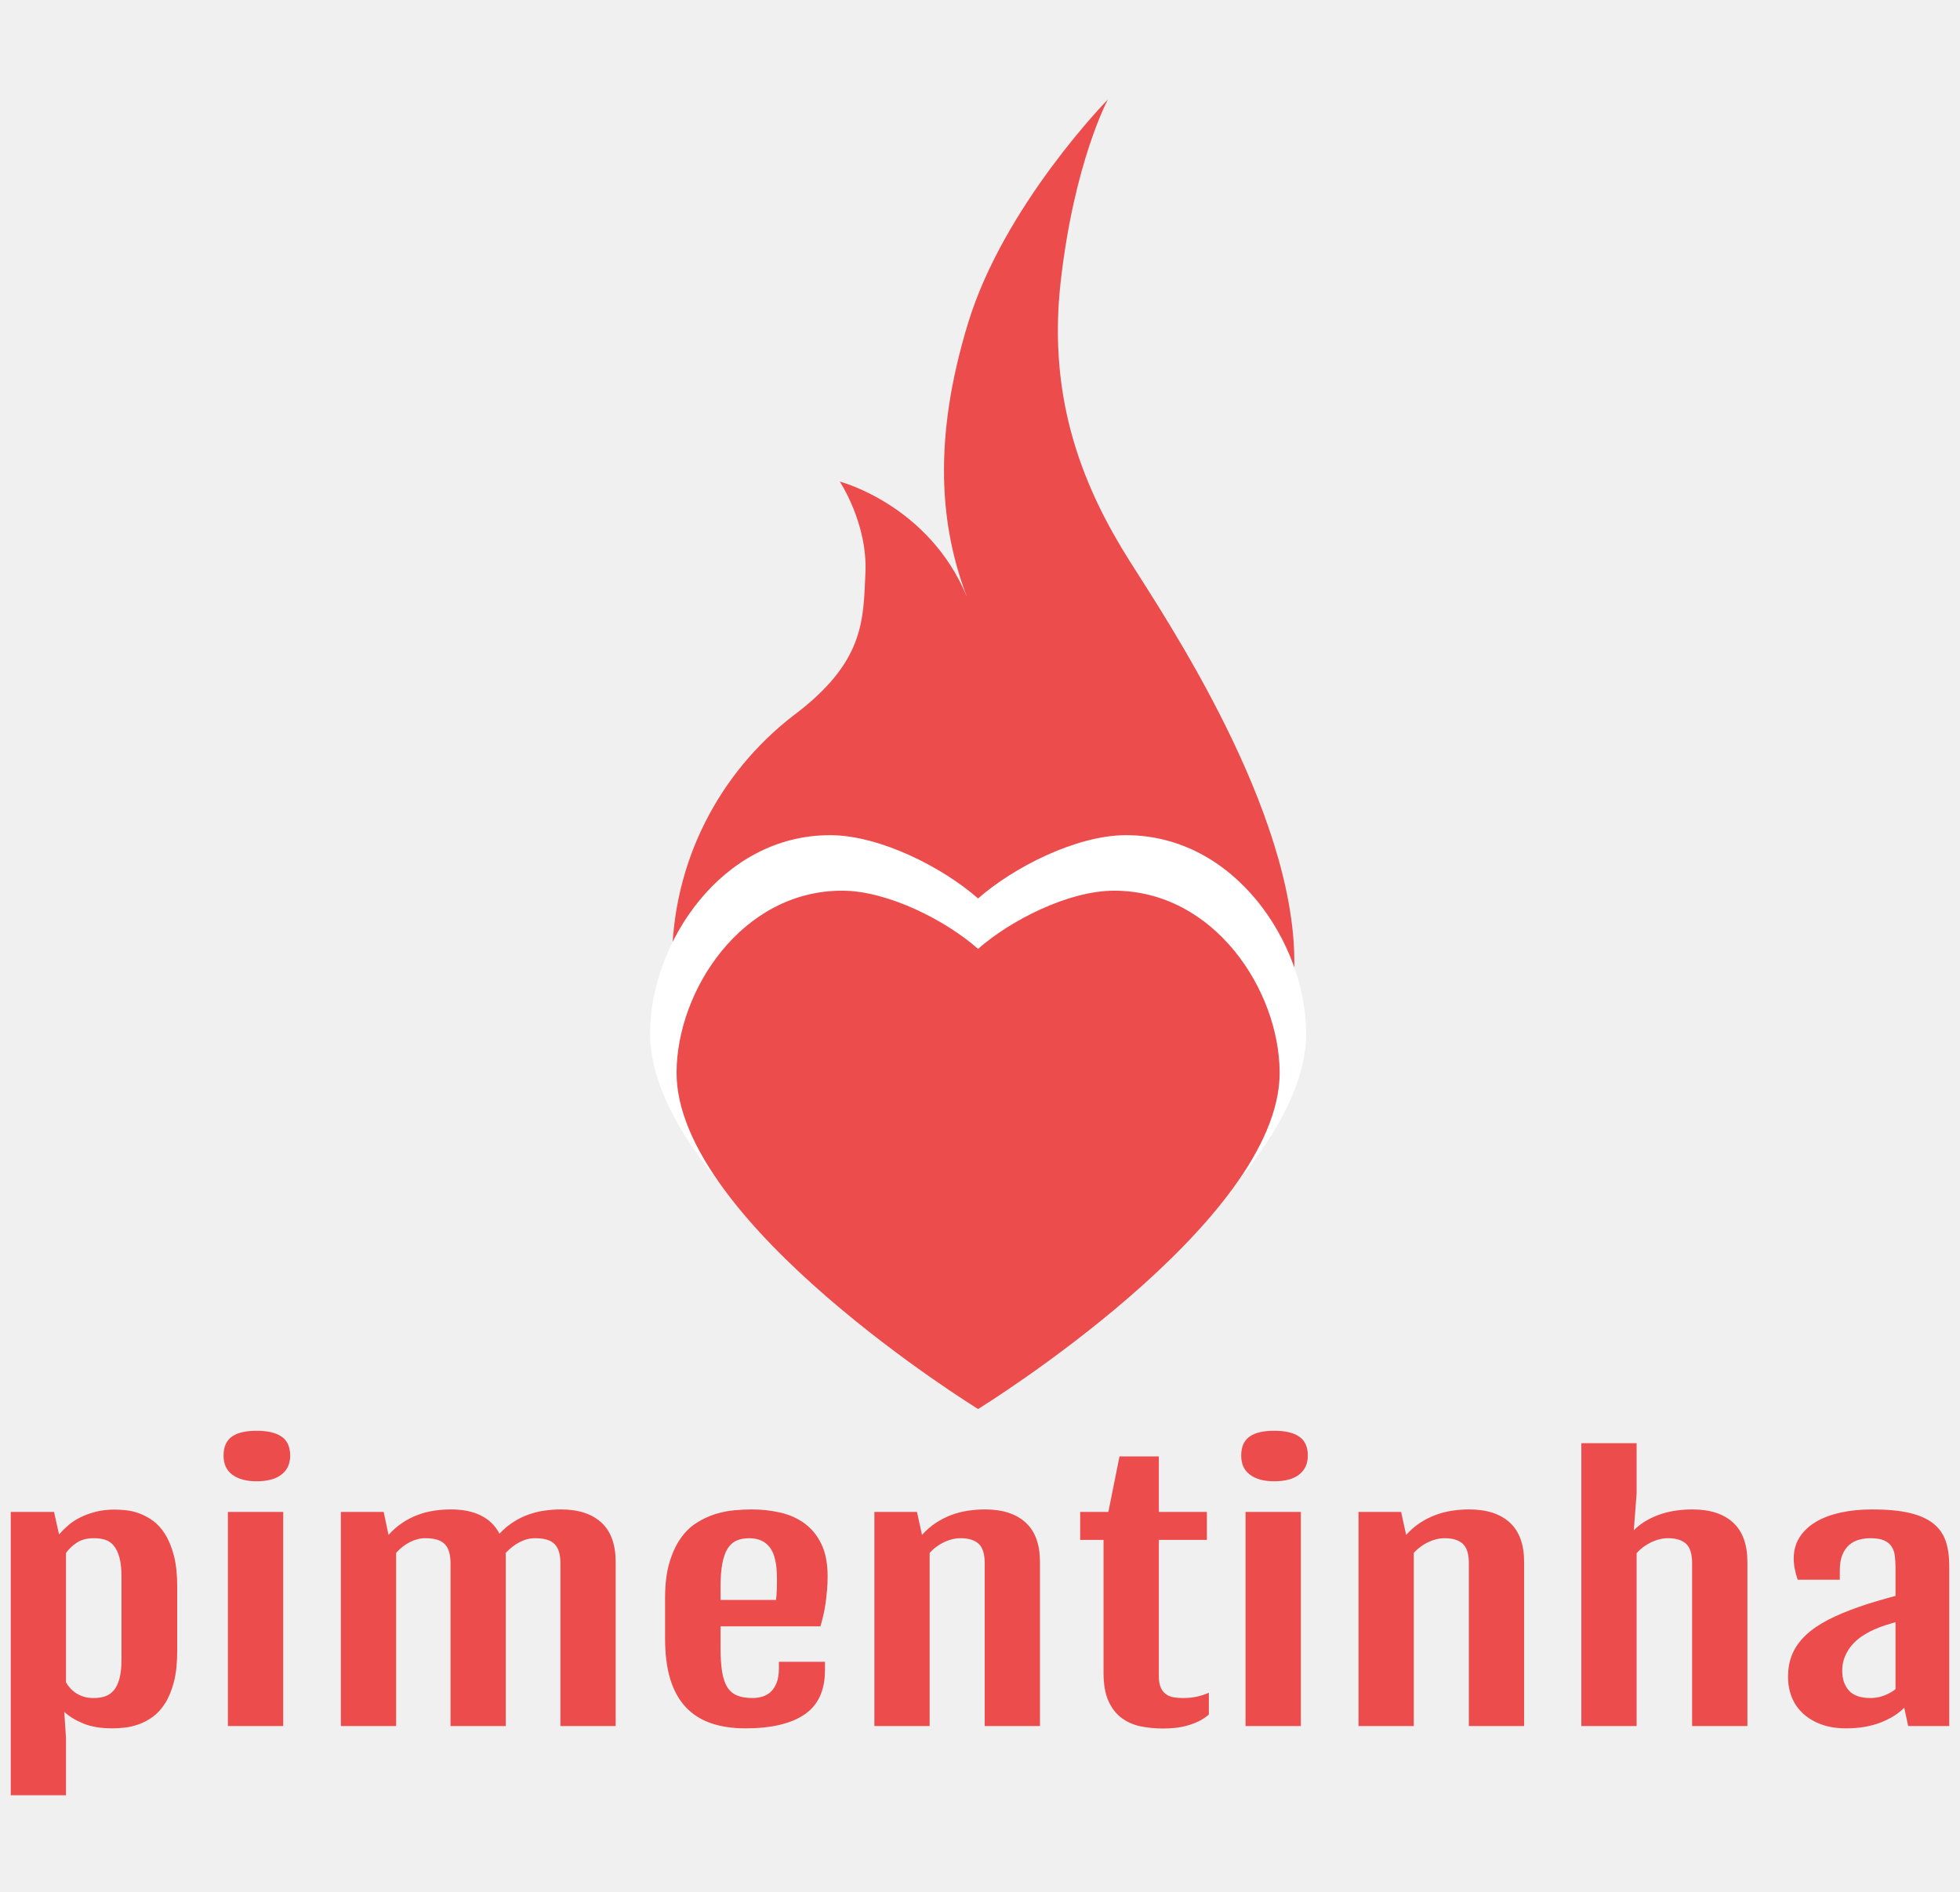
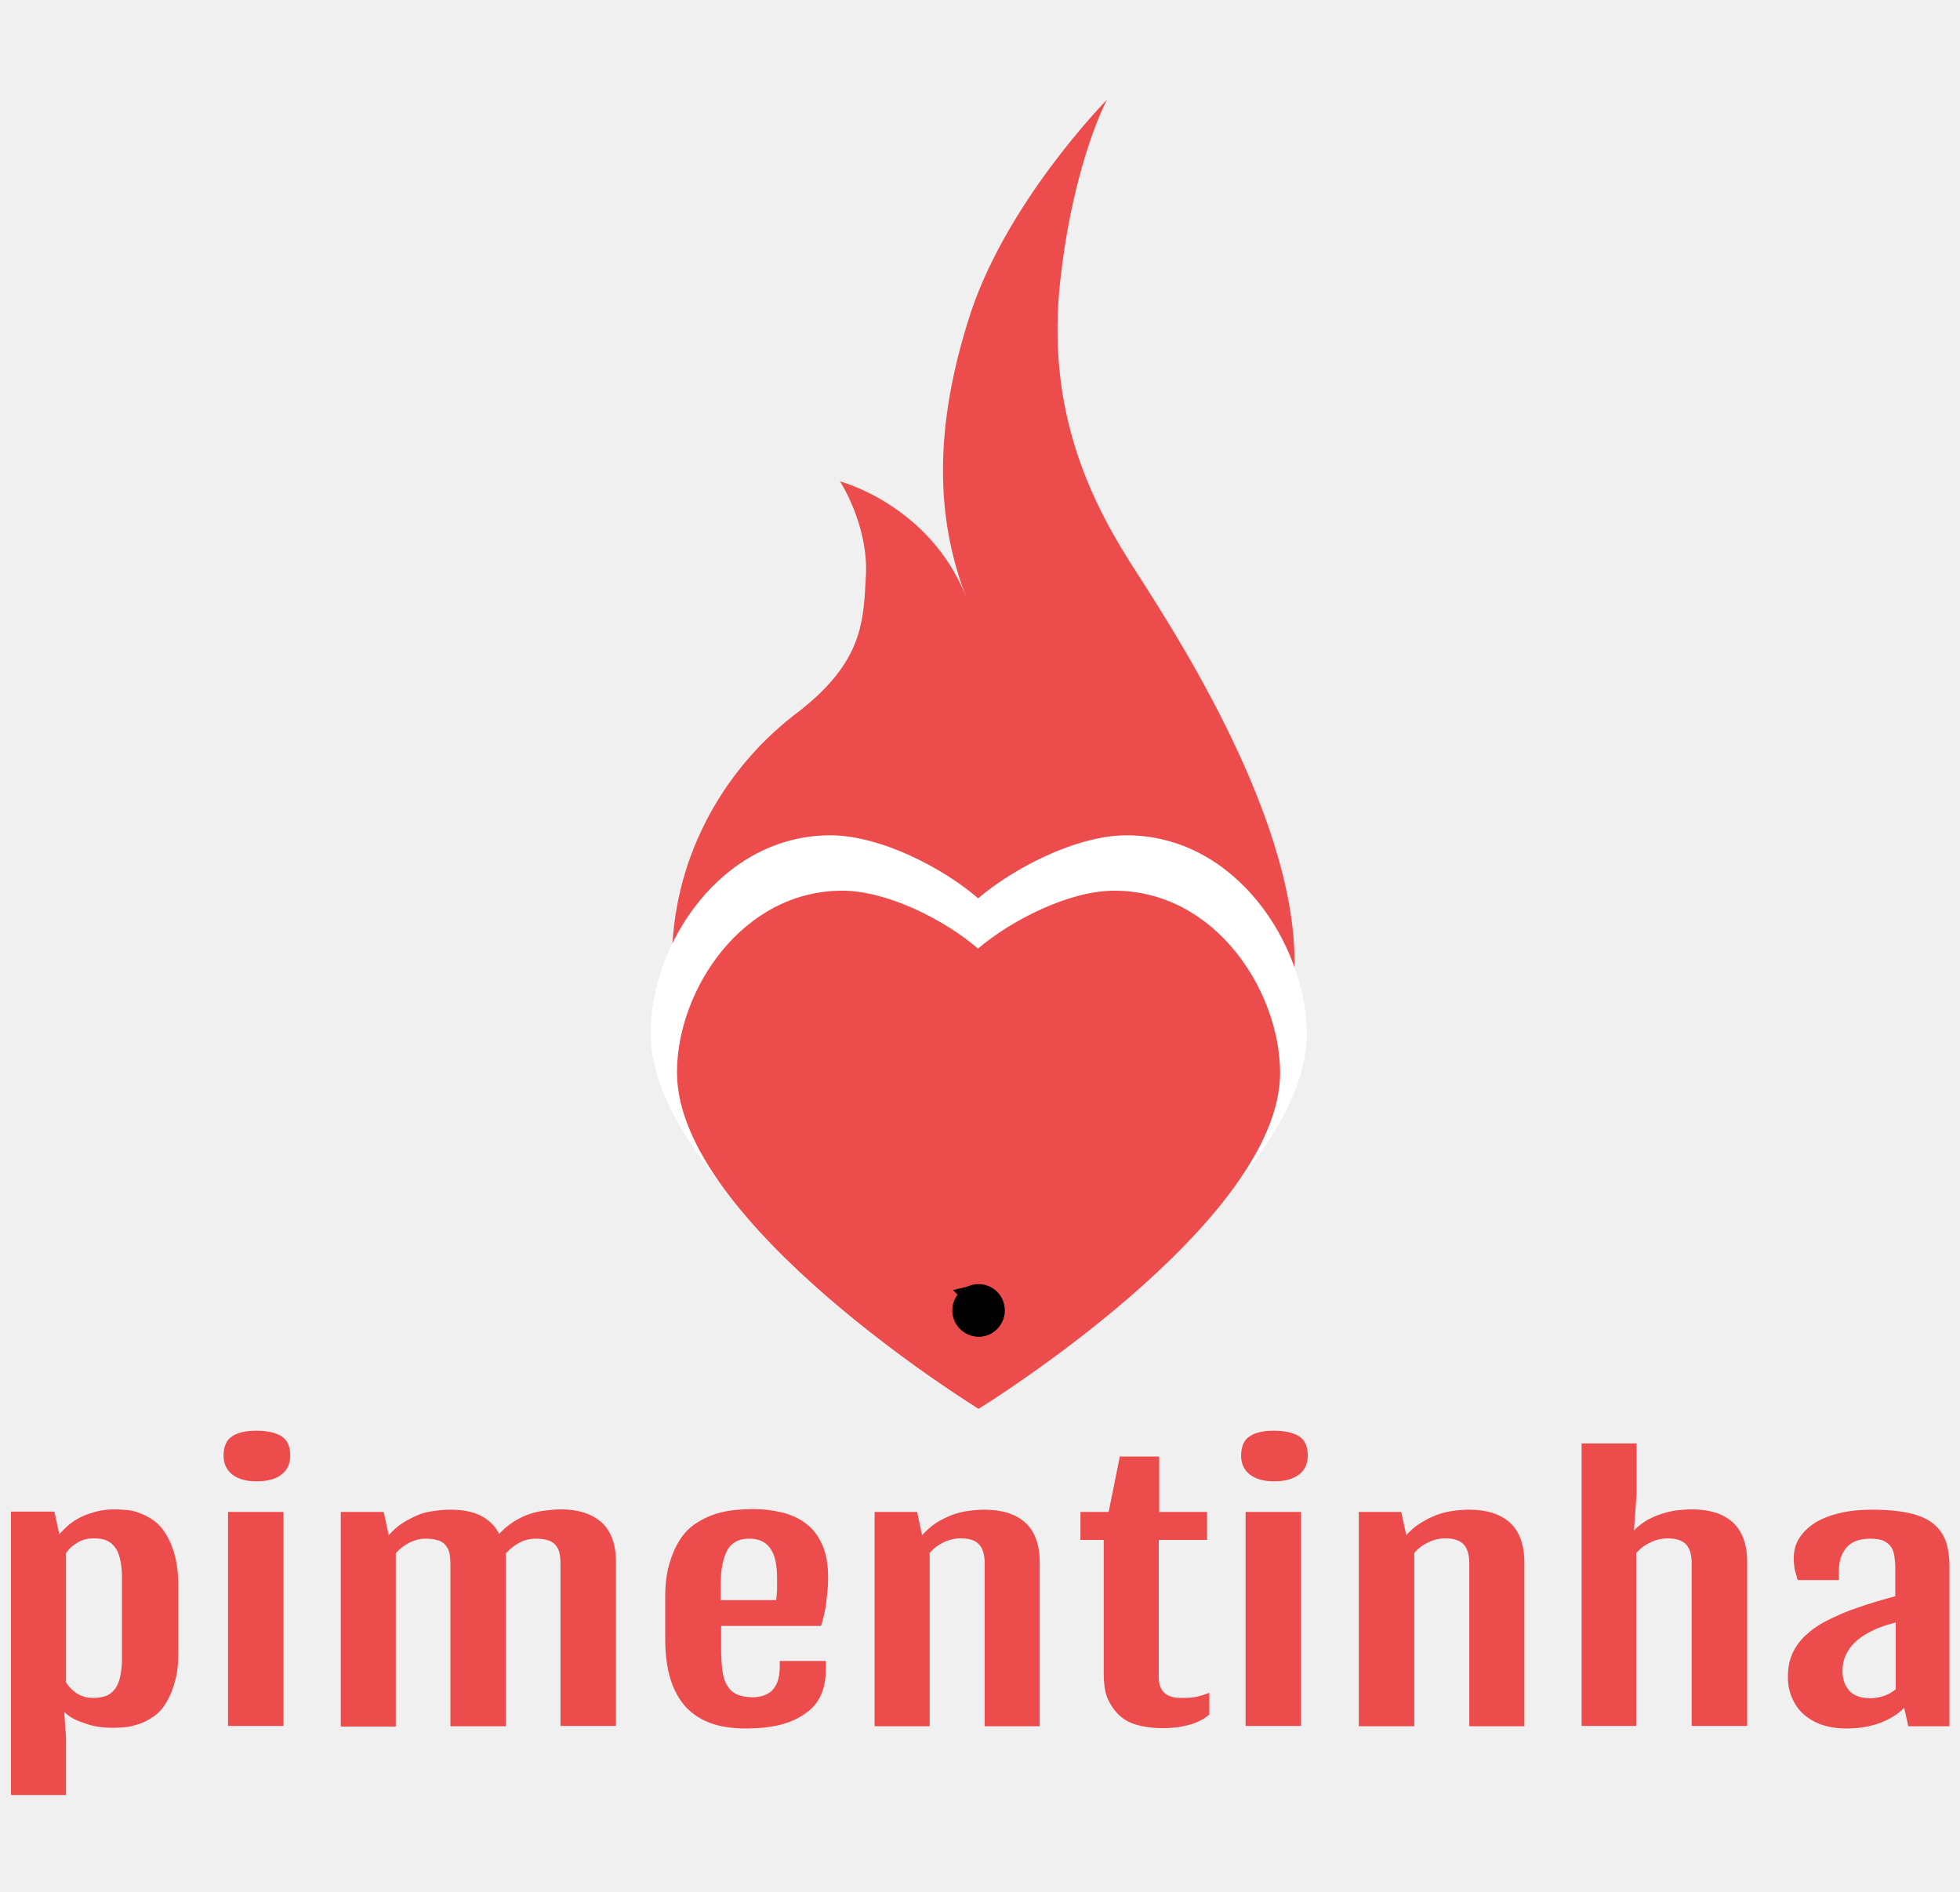
- <svg xmlns="http://www.w3.org/2000/svg" viewBox="220.906 -19.654 559.747 540.094">
-   <defs>
-     <linearGradient x1="0" y1="0.5" x2="1" y2="0.5" id="linearGradientSkkaztwtt1i1">
-       <stop offset="0" stop-color="#ec4c4c" />
-       <stop offset="1" stop-color="#ec4c4c" />
+ <svg xmlns="http://www.w3.org/2000/svg" version="1.1" id="Calque_1" x="0px" y="0px" viewBox="0 0 559.7 540.1" style="enable-background:new 0 0 559.7 540.1;" xml:space="preserve">
+   <style type="text/css">
+ 	.st0{fill:none;}
+ 	.st1{fill:url(#SVGID_1_);}
+ 	.st2{fill:url(#SVGID_2_);}
+ 	.st3{fill:url(#SVGID_3_);}
+ 	.st4{fill:url(#SVGID_4_);}
+ 	.st5{fill:none;stroke:#2390BB;stroke-width:2;}
+ 	.st6{stroke:#2390BB;}
+ 	.st7{fill:#FFFFFF;stroke:#2390BB;stroke-width:2;}
+ 	.st8{fill:none;stroke:#2390BB;}
+ 	.st9{fill:#FF0000;stroke:#2390BB;stroke-width:2;}
+ 	.st10{fill:#FFA500;stroke:#2390BB;stroke-width:2;}
+ 	.st11{opacity:0;}
+ 	.st12{display:none;fill:#2390BB;}
+ 	.st13{display:none;fill:#FFFFFF;}
+ </style>
+   <g transform="matrix(3.7196, 0, 0, 3.7196, 394.2289, -9.847237)">
+     <rect x="-59.4" y="5.3" class="st0" width="57" height="100" />
+     <g>
+       <linearGradient id="SVGID_1_" gradientUnits="userSpaceOnUse" x1="-69.429" y1="132.18" x2="-68.429" y2="132.18" gradientTransform="matrix(177.7223 0 0 -335.1777 12284.699 44359.016)">
+         <stop offset="0" style="stop-color:#EC4C4C" />
+         <stop offset="1" style="stop-color:#EC4C4C" />
+       </linearGradient>
+       <path class="st1" d="M-41.5,39.6c0,0,2.1,3.2,2,7c-0.2,3.7-0.1,6.9-5.6,11c-5.6,4.4-9.3,11.2-9.3,18.9c0,13.2,10.7,23.9,23.9,23.9    c13.2,0,23.9-10.7,23.9-23.9c0-11.7-9.9-26.4-12.7-30.8c-3.4-5.4-6.3-12.1-5.3-21.4c1-9.2,3.6-14,3.6-14s-8,8.1-10.7,17.1    c-2.8,9-2.2,15.7-0.1,21.1C-34.6,41.4-41.5,39.6-41.5,39.6z" />
+     </g>
+   </g>
+   <g transform="matrix(1.8738, 0, 0, 1.8738, 397.1764, 209.4645)">
+     <rect x="-117.9" y="10.5" class="st0" width="110" height="95" />
+     <g>
+       <linearGradient id="SVGID_2_" gradientUnits="userSpaceOnUse" x1="-139.338" y1="145.407" x2="-138.338" y2="145.407" gradientTransform="matrix(187.3806 0 0 -161.0287 25996.373 23473.223)">
+         <stop offset="0" style="stop-color:#FFFFFF" />
+         <stop offset="1" style="stop-color:#FFFFFF" />
+       </linearGradient>
+       <path class="st2" d="M-85.4,15.5c-16.6,0-27.4,16.5-27.4,30.1c-0.1,25,50,55.8,50,55.8s50.1-30.8,50-55.8    C-13,32-23.7,15.5-40.3,15.5c-7.6,0-17.2,5-22.6,9.6C-68.2,20.5-77.8,15.5-85.4,15.5L-85.4,15.5z" />
+     </g>
+   </g>
+   <g transform="matrix(1.7223, 0, 0, 1.7223, 405.513, 226.0751)">
+     <rect x="-128.3" y="11.4" class="st0" width="110" height="95" />
+     <g>
+       <linearGradient id="SVGID_3_" gradientUnits="userSpaceOnUse" x1="-156.533" y1="148.565" x2="-155.533" y2="148.565" gradientTransform="matrix(172.2306 0 0 -148.0093 26836.521 22048.434)">
+         <stop offset="0" style="stop-color:#EC4C4C" />
+         <stop offset="1" style="stop-color:#EC4C4C" />
+       </linearGradient>
+       <path class="st3" d="M-95.8,16.4c-16.6,0-27.4,16.5-27.4,30.1c-0.1,25,50,55.8,50,55.8s50.1-30.8,50-55.8    c-0.1-13.6-10.8-30.1-27.5-30.1c-7.6,0-17.2,5-22.6,9.6C-78.6,21.4-88.2,16.4-95.8,16.4L-95.8,16.4z" />
+     </g>
+   </g>
+   <g transform="matrix(1.2778, 0, 0, 0.9093, 500.8423, 387.5063)">
+     <path class="st0" d="M-395.9,127.3c203-1,243-1,446,0" />
+     <linearGradient id="SVGID_4_" gradientUnits="userSpaceOnUse" x1="-284.466" y1="103.98" x2="-283.466" y2="103.98" gradientTransform="matrix(553.6039 0 0 -104.0694 157091.953 10901.557)">
+       <stop offset="0" style="stop-color:#EC4C4C" />
+       <stop offset="1" style="stop-color:#EC4C4C" />
    </linearGradient>
-     <linearGradient x1="0" y1="0.5" x2="1" y2="0.5" id="linearGradientSkkaztwtt22v">
-       <stop offset="0" stop-color="#ffffff" />
-       <stop offset="1" stop-color="#ffffff" />
-     </linearGradient>
-     <linearGradient x1="0" y1="0.5" x2="1" y2="0.5" id="linearGradientSkkaztwtt23f">
-       <stop offset="0" stop-color="#ec4c4c" />
-       <stop offset="1" stop-color="#ec4c4c" />
-     </linearGradient>
-     <linearGradient x1="0" y1="0.5" x2="1" y2="0.5" id="linearGradientSkkaztwtt24l">
-       <stop offset="0" stop-color="#ec4c4c" />
-       <stop offset="1" stop-color="#ec4c4c" />
-     </linearGradient>
-   </defs>
-   <g style="cursor: move; opacity: 1;" class="svg-clip svg-visible" transform="matrix(3.7196, 0, 0, 3.7196, 394.2289, -9.847237)">
-     <rect x="0" y="0" width="57" height="100" fill="none" style="" class="svg-hitbox" />
-     <svg width="57.78" height="100.111" viewBox="19.45,0.107,57.78,100.111">
-       <g />
-       <g />
-       <g />
-       <g />
-       <g />
-       <g />
-       <g />
+     <path class="st4" d="M-377.6,111.4l0.4,8.2v17.9h-12.3v-89h9.7l1.1,7.1c0.6-0.9,1.2-1.8,2-2.8c0.8-0.9,1.7-1.8,2.7-2.5   c1-0.7,2.2-1.3,3.5-1.8c1.3-0.5,2.7-0.7,4.3-0.7l0,0c0.7,0,1.5,0.1,2.5,0.2c1,0.1,2,0.4,3,1c1,0.5,2.1,1.3,3.1,2.3   c1,1,1.9,2.4,2.7,4.2c0.8,1.8,1.5,4,2,6.7c0.5,2.7,0.8,5.9,0.8,9.7l0,0v20.4c0,3.8-0.2,7.1-0.8,9.7c-0.5,2.7-1.2,4.9-2,6.7   c-0.8,1.8-1.7,3.2-2.8,4.2c-1,1-2.1,1.8-3.2,2.3c-1.1,0.5-2.1,0.9-3.1,1c-1,0.1-1.9,0.2-2.6,0.2l0,0c-2.6,0-4.8-0.5-6.5-1.5   C-375.1,114.1-376.5,112.9-377.6,111.4L-377.6,111.4z M-377.2,61.5v40.6c0.3,0.7,0.6,1.3,1,1.8c0.4,0.6,0.8,1.1,1.3,1.6   c0.5,0.5,1.1,0.8,1.7,1.1c0.6,0.3,1.4,0.4,2.2,0.4l0,0c0.9,0,1.7-0.2,2.5-0.5c0.8-0.3,1.4-1,2-1.9c0.6-0.9,1-2.1,1.3-3.7   c0.3-1.6,0.5-3.7,0.5-6.2l0,0V69.1c0-2.5-0.2-4.6-0.5-6.1c-0.3-1.6-0.7-2.8-1.3-3.7c-0.5-0.9-1.2-1.5-1.9-1.9   c-0.7-0.3-1.6-0.5-2.5-0.5l0,0c-1.6,0-2.8,0.5-3.8,1.4C-375.8,59.2-376.6,60.3-377.2,61.5L-377.2,61.5z M-334.6,39L-334.6,39   c-2.3,0-4.1-0.7-5.4-2.1c-1.3-1.4-2-3.4-2-6l0,0c0-1.5,0.2-2.7,0.5-3.7s0.8-1.8,1.5-2.4c0.6-0.6,1.4-1,2.3-1.3   c0.9-0.3,2-0.4,3.1-0.4l0,0c2.4,0,4.3,0.6,5.6,1.8c1.3,1.2,1.9,3.2,1.9,6l0,0c0,2.5-0.6,4.5-1.9,5.9C-330.3,38.3-332.2,39-334.6,39   z M-341,115.9V48.6h12.4v67.2H-341z M-315.8,115.9V48.6h9.6l1.1,7.2v0.1c1-1.5,2-2.8,3.1-3.8c1.1-1,2.3-1.8,3.4-2.5   s2.4-1.1,3.7-1.3c1.3-0.3,2.5-0.4,3.7-0.4l0,0c2.6,0,4.9,0.6,6.7,1.9c1.8,1.3,3.2,3.2,4.1,5.7l0,0c1-1.5,2-2.7,3.1-3.7   c1.1-1,2.2-1.8,3.4-2.4c1.2-0.6,2.4-1,3.6-1.2c1.2-0.2,2.4-0.4,3.7-0.4l0,0c3.9,0,6.9,1.4,9.1,4.1c2.1,2.7,3.2,6.9,3.2,12.4l0,0   v51.5h-12.4V64.8c0-1.5-0.1-2.7-0.3-3.7c-0.2-1-0.6-1.8-1-2.4c-0.5-0.6-1-1.1-1.8-1.3c-0.7-0.3-1.6-0.4-2.6-0.4l0,0   c-1.1,0-2.3,0.4-3.4,1.2c-1.1,0.8-2.2,2-3.1,3.4l0,0c0,0.3,0,0.6,0,0.9c0,0.3,0,0.6,0,0.9l0,0v52.5h-12.4V64.8   c0-1.5-0.1-2.7-0.3-3.7c-0.2-1-0.6-1.8-1-2.4c-0.5-0.6-1-1.1-1.8-1.3c-0.7-0.3-1.6-0.4-2.6-0.4l0,0c-1.1,0-2.2,0.4-3.4,1.2   c-1.1,0.8-2.2,1.9-3.1,3.4l0,0v54.4H-315.8z M-225.3,116.6L-225.3,116.6c-2.9,0-5.5-0.5-7.7-1.6c-2.2-1.1-4.1-2.8-5.6-5   c-1.5-2.3-2.7-5.2-3.5-8.8c-0.8-3.6-1.2-7.9-1.2-12.9l0,0V75.6c0-4.3,0.3-7.9,1-11c0.6-3,1.5-5.6,2.5-7.7c1-2.1,2.2-3.7,3.6-4.9   c1.3-1.2,2.7-2.1,4.2-2.8c1.4-0.6,2.9-1,4.3-1.2c1.4-0.2,2.7-0.3,3.9-0.3l0,0c2.2,0,4.3,0.3,6.4,1c2.1,0.7,3.9,1.8,5.4,3.4   c1.6,1.6,2.8,3.8,3.7,6.5c0.9,2.7,1.4,6.1,1.4,10.1l0,0c0,1.4,0,2.8-0.1,4.2c-0.1,1.4-0.2,2.8-0.3,4.1c-0.1,1.4-0.3,2.7-0.5,3.9   c-0.2,1.3-0.4,2.4-0.7,3.5l0,0h-22.3v6.8c0,2.9,0.1,5.4,0.3,7.4c0.2,2,0.6,3.6,1.2,4.8c0.5,1.2,1.3,2.1,2.2,2.6   c0.9,0.5,2.1,0.8,3.5,0.8l0,0c0.7,0,1.5-0.2,2.2-0.5c0.7-0.3,1.3-0.8,1.9-1.5c0.5-0.7,1-1.7,1.3-2.9c0.3-1.2,0.5-2.7,0.5-4.4l0,0   v-2.1h10.3v2.6c0,6.4-1.5,11-4.6,13.9C-215.2,115.2-219.6,116.6-225.3,116.6z M-230.9,76.3h12.4c0-0.4,0.1-0.8,0.1-1.4   c0-0.6,0.1-1.2,0.1-1.9c0-0.7,0-1.3,0-1.9c0-0.6,0-1.2,0-1.6l0,0c0-4.4-0.5-7.6-1.6-9.6c-1-2-2.6-2.9-4.6-2.9l0,0   c-1.1,0-2,0.2-2.8,0.8c-0.8,0.5-1.5,1.4-2,2.5c-0.5,1.2-0.9,2.8-1.2,4.7c-0.3,2-0.4,4.4-0.4,7.3l0,0V76.3z M-196.5,115.9V48.6h9.5   l1.1,7.2v0.1c1-1.5,2-2.8,3.1-3.8c1.1-1,2.3-1.8,3.5-2.5c1.2-0.6,2.4-1.1,3.7-1.3c1.3-0.3,2.5-0.4,3.7-0.4l0,0c3.9,0,7,1.4,9.1,4.1   c2.1,2.7,3.2,6.9,3.2,12.4l0,0v51.5h-12.3V64.8c0-3-0.5-5-1.4-6.2c-0.9-1.2-2.2-1.7-4-1.7l0,0c-1.2,0-2.5,0.4-3.7,1.2   c-1.2,0.8-2.3,1.9-3.2,3.4l0,0v54.4H-196.5z M-145.3,99.1V57.4h-5.2v-8.8h6.3l2.5-17.4h8.8v17.4h10.7v8.8H-133v42.8   c0,1.5,0.1,2.6,0.4,3.5c0.3,0.9,0.7,1.6,1.2,2.1c0.5,0.5,1.1,0.8,1.7,1c0.7,0.2,1.3,0.2,2.1,0.2l0,0c1.2,0,2.3-0.1,3.2-0.4   s1.8-0.7,2.7-1.2l0,0v6.8c-0.7,0.9-1.5,1.6-2.3,2.1c-0.8,0.6-1.7,1-2.6,1.3c-0.9,0.3-1.8,0.6-2.7,0.7c-0.9,0.1-1.8,0.2-2.7,0.2l0,0   c-1.7,0-3.4-0.2-5-0.7c-1.6-0.5-3-1.3-4.2-2.6c-1.2-1.3-2.2-3.1-3-5.3C-145,105.7-145.3,102.8-145.3,99.1L-145.3,99.1z M-107.2,39   L-107.2,39c-2.3,0-4.1-0.7-5.4-2.1c-1.3-1.4-2-3.4-2-6l0,0c0-1.5,0.2-2.7,0.5-3.7c0.3-1,0.8-1.8,1.5-2.4c0.6-0.6,1.4-1,2.3-1.3   c0.9-0.3,2-0.4,3.1-0.4l0,0c2.4,0,4.3,0.6,5.6,1.8c1.3,1.2,1.9,3.2,1.9,6l0,0c0,2.5-0.6,4.5-1.9,5.9S-104.7,39-107.2,39z    M-113.6,115.9V48.6h12.4v67.2H-113.6z M-88.3,115.9V48.6h9.5l1.1,7.2v0.1c1-1.5,2-2.8,3.2-3.8c1.1-1,2.3-1.8,3.5-2.5   c1.2-0.6,2.4-1.1,3.7-1.3c1.3-0.3,2.5-0.4,3.7-0.4l0,0c3.9,0,7,1.4,9.1,4.1c2.1,2.7,3.2,6.9,3.2,12.4l0,0v51.5h-12.3V64.8   c0-3-0.5-5-1.4-6.2s-2.3-1.7-4-1.7l0,0c-1.2,0-2.5,0.4-3.7,1.2c-1.2,0.8-2.3,1.9-3.2,3.4l0,0v54.4H-88.3z M-38.5,115.9V27.1h12.3   v15.8l-0.6,11.5c0.9-1.3,1.9-2.3,2.9-3.2c1.1-0.8,2.1-1.5,3.3-2c1.1-0.5,2.3-0.9,3.4-1.1c1.2-0.2,2.3-0.3,3.4-0.3l0,0   c3.9,0,7,1.4,9.1,4.1c2.1,2.7,3.2,6.9,3.2,12.4l0,0v51.5h-12.4V64.8c0-3-0.5-5-1.4-6.2c-0.9-1.2-2.3-1.7-4-1.7l0,0   c-1.2,0-2.5,0.4-3.7,1.2c-1.3,0.8-2.4,2-3.3,3.4l0,0v54.3H-38.5z M20.7,116.6L20.7,116.6c-2.1,0-3.9-0.4-5.6-1.2   c-1.6-0.8-3-2-4.1-3.4c-1.1-1.4-1.9-3.1-2.5-5.1c-0.6-2-0.9-4.1-0.9-6.4l0,0c0-2.8,0.3-5.2,1-7.4c0.7-2.2,1.7-4.1,3-5.8   c1.3-1.7,2.9-3.3,4.9-4.7c2-1.4,4.2-2.8,6.8-4l0,0c1.2-0.6,2.6-1.2,4.2-1.9c1.5-0.6,2.9-1.2,4.1-1.6l0,0v-8.9   c0-1.3-0.1-2.5-0.2-3.6c-0.1-1.1-0.3-2.1-0.7-2.9c-0.4-0.8-0.9-1.5-1.7-2c-0.7-0.5-1.8-0.7-3.1-0.7l0,0c-0.9,0-1.7,0.2-2.6,0.5   c-0.8,0.3-1.6,0.9-2.2,1.7c-0.6,0.8-1.1,1.8-1.5,3.1c-0.4,1.3-0.6,2.9-0.6,4.8l0,0v2.9H9.8c-0.3-1.3-0.5-2.4-0.7-3.5   c-0.1-1.1-0.2-2.1-0.2-3.2l0,0c0-2.5,0.4-4.7,1.3-6.6c0.9-1.9,2.1-3.5,3.6-4.8c1.5-1.3,3.4-2.3,5.6-3c2.1-0.7,4.5-1,7.1-1l0,0   c3.3,0,6.1,0.4,8.3,1.1c2.2,0.7,4,1.8,5.3,3.3c1.3,1.5,2.2,3.3,2.8,5.5c0.5,2.2,0.8,4.8,0.8,7.8l0,0v50.3h-9.2l-0.9-5.8   c-1.3,1.9-3.1,3.5-5.3,4.7C26.1,116,23.5,116.6,20.7,116.6z M26.1,107.1L26.1,107.1c1,0,2.1-0.3,3.1-0.8c1-0.5,1.8-1.2,2.5-2l0,0   v-21c-0.7,0.3-1.4,0.6-2.2,0.9c-0.8,0.4-1.7,0.8-2.6,1.4l0,0c-0.9,0.6-1.7,1.2-2.6,2c-0.8,0.8-1.6,1.7-2.3,2.8   c-0.7,1.1-1.2,2.3-1.6,3.6c-0.4,1.4-0.6,2.9-0.6,4.5l0,0c0,2.6,0.5,4.6,1.5,6.2C22.3,106.3,23.9,107.1,26.1,107.1z" />
+     <polygon points="-172.9,21.6 -172.9,21.6 -172.9,21.6  " />
+   </g>
+   <g transform="matrix(1, 0, 0, 1, 215.8423, 382.5063)">
+     <polygon class="st5" points="-220.9,19.7 -220.9,19.7 -220.9,19.7  " />
+     <g transform="matrix(0.5,0,0,0.5,0,0)">
      <g>
-         <path d="M37.327,34.439c0,0,2.146,3.207,1.972,7.015  c-0.168,3.655-0.056,6.868-5.572,10.981c-5.643,4.371-9.276,11.206-9.276,18.893  c0,13.196,10.694,23.89,23.89,23.89c13.193,0,23.89-10.695,23.89-23.89  c0-11.718-9.874-26.387-12.669-30.825c-3.376-5.36-6.315-12.127-5.276-21.367  c1.038-9.234,3.63-14.03,3.63-14.03s-7.958,8.108-10.725,17.135  c-2.767,9.023-2.152,15.717-0.087,21.08  C44.195,36.223,37.327,34.439,37.327,34.439z" stroke="none" fill="url('#linearGradientSkkaztwtt1i1')" style="" />
+         <path d="M136-26.7c-0.4-0.3-0.7-0.5-1.1-0.7l-1.9,3.2c0.3,0.2,0.6,0.4,0.9,0.6L136-26.7z" />
+         <path d="M141.6-16.6l-3.8-0.2c0.3,2.3-0.2,4.7-1.5,6.8l0,0c-0.4,0.6-0.8,1.1-1.3,1.6C131.1-4.6,125-4.5,121-8c0,0-0.1,0-0.1-0.1     c-0.1-0.1-0.2-0.2-0.3-0.2c-0.1-0.1-0.1-0.1-0.2-0.2c0,0,0,0-0.1-0.1c-0.1-0.1-0.2-0.2-0.2-0.3v0c-3.2-3.6-3.4-8.8-0.7-12.6     l4.1,4.1l3.4-14.3l-14.3,3.4l4.1,4.1c-4.2,5.3-3.9,13,0.8,18.1l0,0c0,0,0,0,0,0c0.1,0.1,0.2,0.2,0.3,0.3c0,0,0,0,0.1,0.1     c0.1,0.1,0.1,0.1,0.2,0.2c0.1,0,0.1,0.1,0.1,0.1c0.1,0,0.1,0.1,0.2,0.1c0.1,0.1,0.3,0.3,0.4,0.4c0,0,0,0,0,0     c5.6,4.6,13.8,4.1,18.8-1.2C140.6-9,141.9-12.8,141.6-16.6z" />
+         <path d="M136.8-20l3.5-1.3c-0.4-0.9-1-1.8-1.6-2.7l-3.2,2.1C136.1-21.4,136.5-20.7,136.8-20z" />
      </g>
-     </svg>
-   </g>
-   <g transform="matrix(1.8738, 0, 0, 1.8738, 397.1764, 209.4645)" style="cursor: move; opacity: 1;" class="svg-clip svg-visible">
-     <rect x="0" y="0" width="110" height="95" fill="none" style="" class="svg-hitbox" />
-     <svg width="110" height="95.937" viewBox="-5,-5,110,95.937">
-       <g />
-       <g />
-       <g />
-       <g />
-       <g />
-       <g />
-       <g />
-       <g>
-         <path d="M27.443,0C10.815,0,0.059,16.532,0,30.112 c-0.108,24.979,49.996,55.825,49.996,55.825S100.109,55.094,100,30.112C99.939,16.53,89.176,0,72.549,0 c-7.627,0-17.248,4.971-22.553,9.646C44.69,4.971,35.07,0,27.443,0L27.443,0z" stroke="none" fill="url('#linearGradientSkkaztwtt22v')" style="" />
-       </g>
-     </svg>
-   </g>
-   <g transform="matrix(1.7223, 0, 0, 1.7223, 405.513, 226.0751)" style="cursor: move; opacity: 1;" class="svg-clip svg-visible">
-     <rect x="0" y="0" width="110" height="95" fill="none" style="" class="svg-hitbox" />
-     <svg width="110" height="95.937" viewBox="-5,-5,110,95.937">
-       <g />
-       <g />
-       <g />
-       <g />
-       <g />
-       <g />
-       <g />
-       <g>
-         <path d="M27.443,0C10.815,0,0.059,16.532,0,30.112 c-0.108,24.979,49.996,55.825,49.996,55.825S100.109,55.094,100,30.112C99.939,16.53,89.176,0,72.549,0 c-7.627,0-17.248,4.971-22.553,9.646C44.69,4.971,35.07,0,27.443,0L27.443,0z" stroke="none" fill="url('#linearGradientSkkaztwtt23f')" style="" />
-       </g>
-     </svg>
-   </g>
-   <g transform="matrix(1.2778, 0, 0, 0.9093, 500.8423, 387.5063)" style="pointer-events: fill; cursor: move; opacity: 1;" class="svg-text svg-visible">
-     <path fill="none" style="" d="M-223.022,105.684 C-20,104.684 20,104.684 223.022,105.684" />
-     <path d="M-204.712-4.44L-204.322 3.81L-204.322 21.73L-216.672 21.73L-216.672-67.24L-207.002-67.24L-205.882-60.16Q-205.052-61.52 -203.902-62.94Q-202.762-64.36 -201.222-65.45Q-199.682-66.55 -197.752-67.26Q-195.822-67.97 -193.432-67.97L-193.432-67.97Q-192.402-67.97 -190.962-67.77Q-189.522-67.58 -187.992-66.8Q-186.452-66.02 -184.912-64.48Q-183.372-62.94 -182.182-60.25Q-180.982-57.57 -180.222-53.56Q-179.472-49.56 -179.472-43.85L-179.472-43.85L-179.472-23.49Q-179.472-17.77 -180.222-13.77Q-180.982-9.77 -182.202-7.08Q-183.422-4.39 -184.982-2.83Q-186.552-1.27 -188.162-0.49Q-189.772 0.29 -191.282 0.51Q-192.802 0.73 -193.922 0.73L-193.922 0.73Q-197.822 0.73 -200.442-0.78Q-203.052-2.29 -204.712-4.44L-204.712-4.44ZM-204.322-54.35L-204.322-13.72Q-203.932-12.74 -203.372-11.87Q-202.812-10.99 -202.052-10.3Q-201.292-9.62 -200.342-9.2Q-199.392-8.79 -198.122-8.79L-198.122-8.79Q-196.752-8.79 -195.632-9.3Q-194.502-9.81 -193.672-11.16Q-192.842-12.5 -192.382-14.89Q-191.922-17.29 -191.922-21.04L-191.922-21.04L-191.922-46.78Q-191.922-50.54 -192.382-52.91Q-192.842-55.27 -193.652-56.64Q-194.462-58.01 -195.582-58.5Q-196.702-58.98 -198.072-58.98L-198.072-58.98Q-200.412-58.98 -201.902-57.59Q-203.392-56.2 -204.322-54.35L-204.322-54.35ZM-161.743-76.86L-161.743-76.86Q-165.163-76.86 -167.143-78.91Q-169.113-80.96 -169.113-84.91L-169.113-84.91Q-169.113-87.11 -168.603-88.6Q-168.093-90.09 -167.143-90.99Q-166.183-91.89 -164.823-92.31Q-163.453-92.72 -161.693-92.72L-161.693-92.72Q-158.033-92.72 -156.133-90.87Q-154.223-89.01 -154.223-84.91L-154.223-84.91Q-154.223-81.1 -156.153-78.98Q-158.083-76.86 -161.743-76.86ZM-168.143 0L-168.143-67.24L-155.783-67.24L-155.783 0L-168.143 0ZM-142.893 0L-142.893-67.24L-133.323-67.24L-132.253-60.06L-132.253-60.01Q-130.783-62.3 -129.123-63.84Q-127.463-65.38 -125.683-66.31Q-123.903-67.24 -122.023-67.63Q-120.143-68.02 -118.283-68.02L-118.283-68.02Q-114.333-68.02 -111.593-66.11Q-108.863-64.21 -107.443-60.4L-107.443-60.4Q-105.983-62.6 -104.343-64.06Q-102.713-65.53 -100.953-66.41Q-99.193-67.29 -97.383-67.65Q-95.583-68.02 -93.723-68.02L-93.723-68.02Q-87.863-68.02 -84.663-63.89Q-81.473-59.77 -81.473-51.51L-81.473-51.51L-81.473 0L-93.823 0L-93.823-51.07Q-93.823-53.27 -94.163-54.79Q-94.503-56.3 -95.193-57.23Q-95.873-58.15 -96.953-58.57Q-98.023-58.98 -99.533-58.98L-99.533-58.98Q-101.243-58.98 -102.953-57.74Q-104.663-56.49 -106.083-54.3L-106.083-54.3Q-106.033-53.86 -106.033-53.42Q-106.033-52.98 -106.033-52.54L-106.033-52.54L-106.033 0L-118.383 0L-118.383-51.07Q-118.383-53.27 -118.723-54.79Q-119.063-56.3 -119.753-57.23Q-120.433-58.15 -121.513-58.57Q-122.583-58.98 -124.093-58.98L-124.093-58.98Q-125.753-58.98 -127.463-57.76Q-129.173-56.54 -130.543-54.39L-130.543-54.39L-130.543 0L-142.893 0ZM-52.464 0.73L-52.464 0.73Q-56.814 0.73 -60.154-0.88Q-63.504-2.49 -65.794-5.91Q-68.094-9.33 -69.264-14.67Q-70.434-20.02 -70.434-27.54L-70.434-27.54L-70.434-40.23Q-70.434-46.63 -69.484-51.2Q-68.534-55.76 -66.994-58.86Q-65.454-61.96 -63.424-63.77Q-61.404-65.58 -59.254-66.53Q-57.104-67.48 -54.984-67.75Q-52.854-68.02 -51.054-68.02L-51.054-68.02Q-47.734-68.02 -44.654-67.02Q-41.574-66.02 -39.234-63.6Q-36.894-61.18 -35.494-57.13Q-34.104-53.08 -34.104-47.02L-34.104-47.02Q-34.104-44.97 -34.224-42.87Q-34.354-40.77 -34.544-38.75Q-34.744-36.72 -35.054-34.81Q-35.374-32.91 -35.714-31.3L-35.714-31.3L-58.034-31.3L-58.034-24.46Q-58.034-20.07 -57.694-17.07Q-57.344-14.06 -56.544-12.23Q-55.734-10.4 -54.344-9.59Q-52.954-8.79 -50.854-8.79L-50.854-8.79Q-49.734-8.79 -48.654-9.25Q-47.584-9.72 -46.774-10.79Q-45.974-11.87 -45.484-13.65Q-44.994-15.43 -44.994-18.07L-44.994-18.07L-44.994-20.17L-34.694-20.17L-34.694-17.58Q-34.694-8.01 -39.254-3.64Q-43.824 0.73 -52.464 0.73ZM-58.034-39.6L-45.634-39.6Q-45.584-40.14 -45.534-41.04Q-45.484-41.94 -45.454-42.92Q-45.434-43.9 -45.434-44.85Q-45.434-45.8 -45.434-46.48L-45.434-46.48Q-45.434-53.13 -46.994-56.05Q-48.564-58.98 -51.634-58.98L-51.634-58.98Q-53.244-58.98 -54.464-58.23Q-55.684-57.47 -56.474-55.69Q-57.254-53.91 -57.644-50.98Q-58.034-48.05 -58.034-43.7L-58.034-43.7L-58.034-39.6ZM-23.655 0L-23.655-67.24L-14.135-67.24L-13.015-60.06L-13.015-60.01Q-11.545-62.3 -9.865-63.84Q-8.175-65.38 -6.375-66.31Q-4.565-67.24 -2.685-67.63Q-0.805-68.02  1.045-68.02L 1.045-68.02Q 6.955-68.02  10.155-63.89Q 13.355-59.77  13.355-51.51L 13.355-51.51L 13.355 0L 1.005 0L 1.005-51.07Q 1.005-55.52 -0.365-57.25Q-1.735-58.98 -4.375-58.98L-4.375-58.98Q-6.225-58.98 -8.055-57.76Q-9.885-56.54 -11.305-54.39L-11.305-54.39L-11.305 0L-23.655 0ZM 27.56-16.75L 27.56-58.45L 22.34-58.45L 22.34-67.24L 28.64-67.24L 31.13-84.67L 39.92-84.67L 39.92-67.24L 50.66-67.24L 50.66-58.45L 39.92-58.45L 39.92-15.67Q 39.92-13.48  40.33-12.13Q 40.75-10.79  41.48-10.03Q 42.21-9.28  43.19-9.03Q 44.17-8.79  45.24-8.79L 45.24-8.79Q 47.05-8.79  48.44-9.23Q 49.83-9.67  51.1-10.45L 51.1-10.45L 51.1-3.61Q 50.02-2.29  48.78-1.46Q 47.53-0.63  46.22-0.12Q 44.9 0.39  43.53 0.59Q 42.16 0.78  40.84 0.78L 40.84 0.78Q 38.26 0.78  35.86 0.1Q 33.47-0.59  31.62-2.51Q 29.76-4.44  28.66-7.86Q 27.56-11.28  27.56-16.75L 27.56-16.75ZM 65.699-76.86L 65.699-76.86Q 62.279-76.86  60.299-78.91Q 58.329-80.96  58.329-84.91L 58.329-84.91Q 58.329-87.11  58.839-88.6Q 59.349-90.09  60.299-90.99Q 61.259-91.89  62.619-92.31Q 63.989-92.72  65.749-92.72L 65.749-92.72Q 69.409-92.72  71.309-90.87Q 73.219-89.01  73.219-84.91L 73.219-84.91Q 73.219-81.1  71.289-78.98Q 69.359-76.86  65.699-76.86ZM 59.299 0L 59.299-67.24L 71.659-67.24L 71.659 0L 59.299 0ZM 84.548 0L 84.548-67.24L 94.068-67.24L 95.188-60.06L 95.188-60.01Q 96.658-62.3  98.338-63.84Q 100.028-65.38  101.828-66.31Q 103.638-67.24  105.518-67.63Q 107.398-68.02  109.248-68.02L 109.248-68.02Q 115.158-68.02  118.358-63.89Q 121.558-59.77  121.558-51.51L 121.558-51.51L 121.558 0L 109.208 0L 109.208-51.07Q 109.208-55.52  107.838-57.25Q 106.468-58.98  103.828-58.98L 103.828-58.98Q 101.978-58.98  100.148-57.76Q 98.318-56.54  96.898-54.39L 96.898-54.39L 96.898 0L 84.548 0ZM 134.353 0L 134.353-88.82L 146.703-88.82L 146.703-73L 146.073-61.47Q 147.433-63.38  149.023-64.62Q 150.613-65.87  152.293-66.63Q 153.983-67.38  155.713-67.7Q 157.443-68.02  159.153-68.02L 159.153-68.02Q 165.063-68.02  168.263-63.89Q 171.463-59.77  171.463-51.51L 171.463-51.51L 171.463 0L 159.103 0L 159.103-51.07Q 159.103-55.52  157.743-57.25Q 156.373-58.98  153.733-58.98L 153.733-58.98Q 151.883-58.98  150.003-57.74Q 148.123-56.49  146.703-54.3L 146.703-54.3L 146.703 0L 134.353 0ZM 193.535 0.73L 193.535 0.73Q 190.405 0.73  187.985-0.51Q 185.575-1.76  183.915-3.91Q 182.255-6.05  181.395-9.01Q 180.545-11.96  180.545-15.43L 180.545-15.43Q 180.545-19.58  181.565-22.8Q 182.595-26.03  184.575-28.61Q 186.545-31.2  189.475-33.33Q 192.405-35.45  196.265-37.35L 196.265-37.35Q 198.115-38.28  200.435-39.23Q 202.755-40.19  204.565-40.87L 204.565-40.87L 204.565-49.76Q 204.565-51.71  204.415-53.39Q 204.275-55.08  203.715-56.32Q 203.145-57.57  202.025-58.28Q 200.905-58.98  198.945-58.98L 198.945-58.98Q 197.635-58.98  196.385-58.5Q 195.145-58.01  194.185-56.84Q 193.235-55.66  192.675-53.71Q 192.115-51.76  192.115-48.88L 192.115-48.88L 192.115-45.95L 182.695-45.95Q 182.255-47.85  182.035-49.44Q 181.815-51.03  181.815-52.59L 181.815-52.59Q 181.815-56.35  183.105-59.23Q 184.395-62.11  186.715-64.06Q 189.035-66.02  192.265-67.02Q 195.485-68.02  199.345-68.02L 199.345-68.02Q 204.365-68.02  207.695-66.92Q 211.015-65.82  212.985-63.62Q 214.965-61.43  215.775-58.11Q 216.575-54.79  216.575-50.34L 216.575-50.34L 216.575 0L 207.395 0L 206.515-5.76Q 204.515-2.88  201.175-1.07Q 197.825 0.73  193.535 0.73ZM 198.995-8.79L 198.995-8.79Q 200.565-8.79  202.055-9.59Q 203.535-10.4  204.565-11.57L 204.565-11.57L 204.565-32.62Q 203.585-32.23  202.365-31.69Q 201.145-31.15  199.735-30.27L 199.735-30.27Q 198.415-29.44  197.145-28.27Q 195.875-27.1  194.875-25.49Q 193.875-23.88  193.265-21.85Q 192.655-19.82  192.655-17.33L 192.655-17.33Q 192.655-13.48  194.165-11.13Q 195.675-8.79  198.995-8.79Z" data-textpath="pimentinha" data-text-anchor="middle" data-font-size="100" data-letterspacing="0" data-side="left" data-offset="0" data-dx="0" data-dy="94.2626953125" data-href="" data-font="Fjalla One" data-font-src="/Content/clientfonts/fjallaone.woff" data-font-scale="contain" transform="translate(0,94.2627)" fill="url('#linearGradientSkkaztwtt24l')" data-xmlspace="preserve" />
-     <rect x="0" y="0" width="0" height="0" />
-   </g>
-   <g class="selector-part" transform="matrix(1, 0, 0, 1, 215.8423, 382.5063)">
-     <rect x="0" y="0" width="0" height="0" fill="none" stroke="#2390bb" style="stroke-width: 2;" />
-     <g transform="matrix(0.5,0,0,0.5,0,0)">
-       <svg version="1.1" id="Calque_1" x="554.5" y="-71px" width="28.94px" height="30px" viewBox="0 -15 28.94 30" enable-background="new 0 -15 28.94 30" style="cursor: pointer;">
-         <g>
-           <path fill="rgba(0,0,0,0)" d="M23.355-9.979c-0.352-0.263-0.712-0.511-1.084-0.739L20.34-7.486c0.317,0.195,0.629,0.414,0.929,0.646 L23.355-9.979z" style="" />
-           <path fill="rgba(0,0,0,0)" d="M28.894,0.081L25.092-0.13c0.292,2.317-0.217,4.718-1.539,6.756l-0.037-0.021 c-0.376,0.583-0.821,1.137-1.335,1.648c-3.808,3.809-9.902,3.942-13.871,0.396C8.282,8.623,8.255,8.602,8.227,8.576 C8.143,8.498,8.059,8.421,7.976,8.339c-0.052-0.051-0.104-0.1-0.153-0.152C7.8,8.163,7.776,8.14,7.753,8.115 c-0.084-0.091-0.167-0.18-0.25-0.271v0.002C4.312,4.293,4.087-0.98,6.821-4.782l4.123,4.124l3.401-14.306L0.037-11.566l4.102,4.098 C-0.064-2.14,0.193,5.554,4.917,10.587l0,0c0.012,0.016,0.023,0.025,0.033,0.037c0.091,0.098,0.181,0.199,0.278,0.293 c0.021,0.023,0.047,0.043,0.07,0.068c0.075,0.074,0.148,0.146,0.225,0.22c0.051,0.045,0.099,0.086,0.15,0.133 c0.053,0.047,0.104,0.094,0.156,0.14c0.144,0.13,0.291,0.257,0.439,0.375c0.01,0.012,0.018,0.016,0.027,0.023 c5.574,4.563,13.804,4.115,18.842-1.194C27.94,7.722,29.185,3.851,28.894,0.081z" style="" />
-           <path fill="rgba(0,0,0,0)" d="M24.122-3.353l3.544-1.319c-0.426-0.932-0.962-1.826-1.611-2.662L22.88-5.276 C23.373-4.675,23.79-4.027,24.122-3.353z" style="" />
-         </g>
-         <circle cx="14.5" cy="0" r="15" style="" fill="rgba(0,0,0,0)" />
-       </svg>
+       <circle cx="127.2" cy="-16.7" r="15" />
    </g>
-     <rect x="284.5" y="-21" width="0" height="21" fill="rgba(255,255,255,0)" stroke="#2390bb" style="stroke-width: 1; cursor: pointer;" />
-     <circle cx="569" cy="124" r="0" fill="#ffffff" stroke="#2390bb" style="stroke-width: 2; cursor: se-resize;" />
-     <circle cx="0" cy="124" r="0" fill="#ffffff" stroke="#2390bb" style="stroke-width: 2; cursor: sw-resize;" />
-     <circle cx="569" cy="0" r="0" fill="#ffffff" stroke="#2390bb" style="stroke-width: 2; cursor: ne-resize;" />
-     <circle cx="0" cy="0" r="0" fill="#ffffff" stroke="#2390bb" style="stroke-width: 2; cursor: nw-resize;" />
-     <circle cx="285" cy="124" r="0" fill="#ffffff" stroke="#2390bb" style="stroke-width: 2; cursor: s-resize;" />
-     <circle cx="285" cy="0" r="0" fill="#ffffff" stroke="#2390bb" style="stroke-width: 2; cursor: n-resize;" />
-     <circle cx="0" cy="62" r="0" fill="#ffffff" stroke="#2390bb" style="stroke-width: 2; cursor: w-resize;" />
-     <circle cx="569" cy="62" r="0" fill="#ffffff" stroke="#2390bb" style="stroke-width: 2; cursor: e-resize;" />
-     <path stroke="#ff0000" fill="none" style="stroke-width: 3;" />
-     <line x1="0" x2="0" y1="0" y2="0" fill="rgba(255,255,255,0)" stroke="#2390bb" style="stroke-width: 1;" />
-     <line x1="0" x2="0" y1="0" y2="0" fill="rgba(255,255,255,0)" stroke="#2390bb" style="stroke-width: 1;" />
-     <circle cx="0" cy="0" r="0" fill="#ff0000" stroke="#2390bb" style="stroke-width: 2; cursor: pointer;" />
-     <circle cx="0" cy="0" r="0" fill="#ffa500" stroke="#2390bb" style="stroke-width: 2; cursor: pointer;" />
-     <circle cx="0" cy="0" r="0" fill="#ffa500" stroke="#2390bb" style="stroke-width: 2; cursor: pointer;" />
-     <circle cx="0" cy="0" r="0" fill="#ff0000" stroke="#2390bb" style="stroke-width: 2; cursor: pointer;" />
-     <g style="cursor: pointer; visibility: hidden; opacity: 0;" transform="matrix(1,0,0,1,-50,-15)">
-       <rect x="0" y="0" width="30" height="30" fill="#2390bb" rx="5" ry="5" style="" />
-       <rect x="6" y="6" width="18" height="4" style="" fill="#ffffff" />
-       <rect x="6" y="13" width="18" height="4" fill="#ffffff" style="" />
-       <rect x="6" y="20" width="18" height="4" fill="#ffffff" style="" />
+     <rect x="63.6" y="-1.3" class="st6" width="0" height="21" />
+     <rect x="348.1" y="143.7" class="st7" width="0" height="0" />
+     <rect x="-220.9" y="143.7" class="st7" width="0" height="0" />
+     <rect x="348.1" y="19.7" class="st7" width="0" height="0" />
+     <rect x="-220.9" y="19.7" class="st7" width="0" height="0" />
+     <rect x="64.1" y="143.7" class="st7" width="0" height="0" />
+     <rect x="64.1" y="19.7" class="st7" width="0" height="0" />
+     <rect x="-220.9" y="81.7" class="st7" width="0" height="0" />
+     <rect x="348.1" y="81.7" class="st7" width="0" height="0" />
+     <path class="st7" d="M-220.9,19.7" />
+     <line class="st8" x1="-220.9" y1="19.7" x2="-220.9" y2="19.7" />
+     <line class="st8" x1="-220.9" y1="19.7" x2="-220.9" y2="19.7" />
+     <rect x="-220.9" y="19.7" class="st9" width="0" height="0" />
+     <rect x="-220.9" y="19.7" class="st10" width="0" height="0" />
+     <rect x="-220.9" y="19.7" class="st10" width="0" height="0" />
+     <rect x="-220.9" y="19.7" class="st9" width="0" height="0" />
+     <g transform="matrix(1,0,0,1,-50,-15)" class="st11">
+       <path class="st12" d="M-215.9,19.7h20c2.8,0,5,2.2,5,5v20c0,2.8-2.2,5-5,5h-20c-2.8,0-5-2.2-5-5v-20    C-220.9,21.9-218.7,19.7-215.9,19.7z" />
+       <rect x="-214.9" y="25.7" class="st13" width="18" height="4" />
+       <rect x="-214.9" y="32.7" class="st13" width="18" height="4" />
+       <rect x="-214.9" y="39.7" class="st13" width="18" height="4" />
    </g>
  </g>
</svg>
